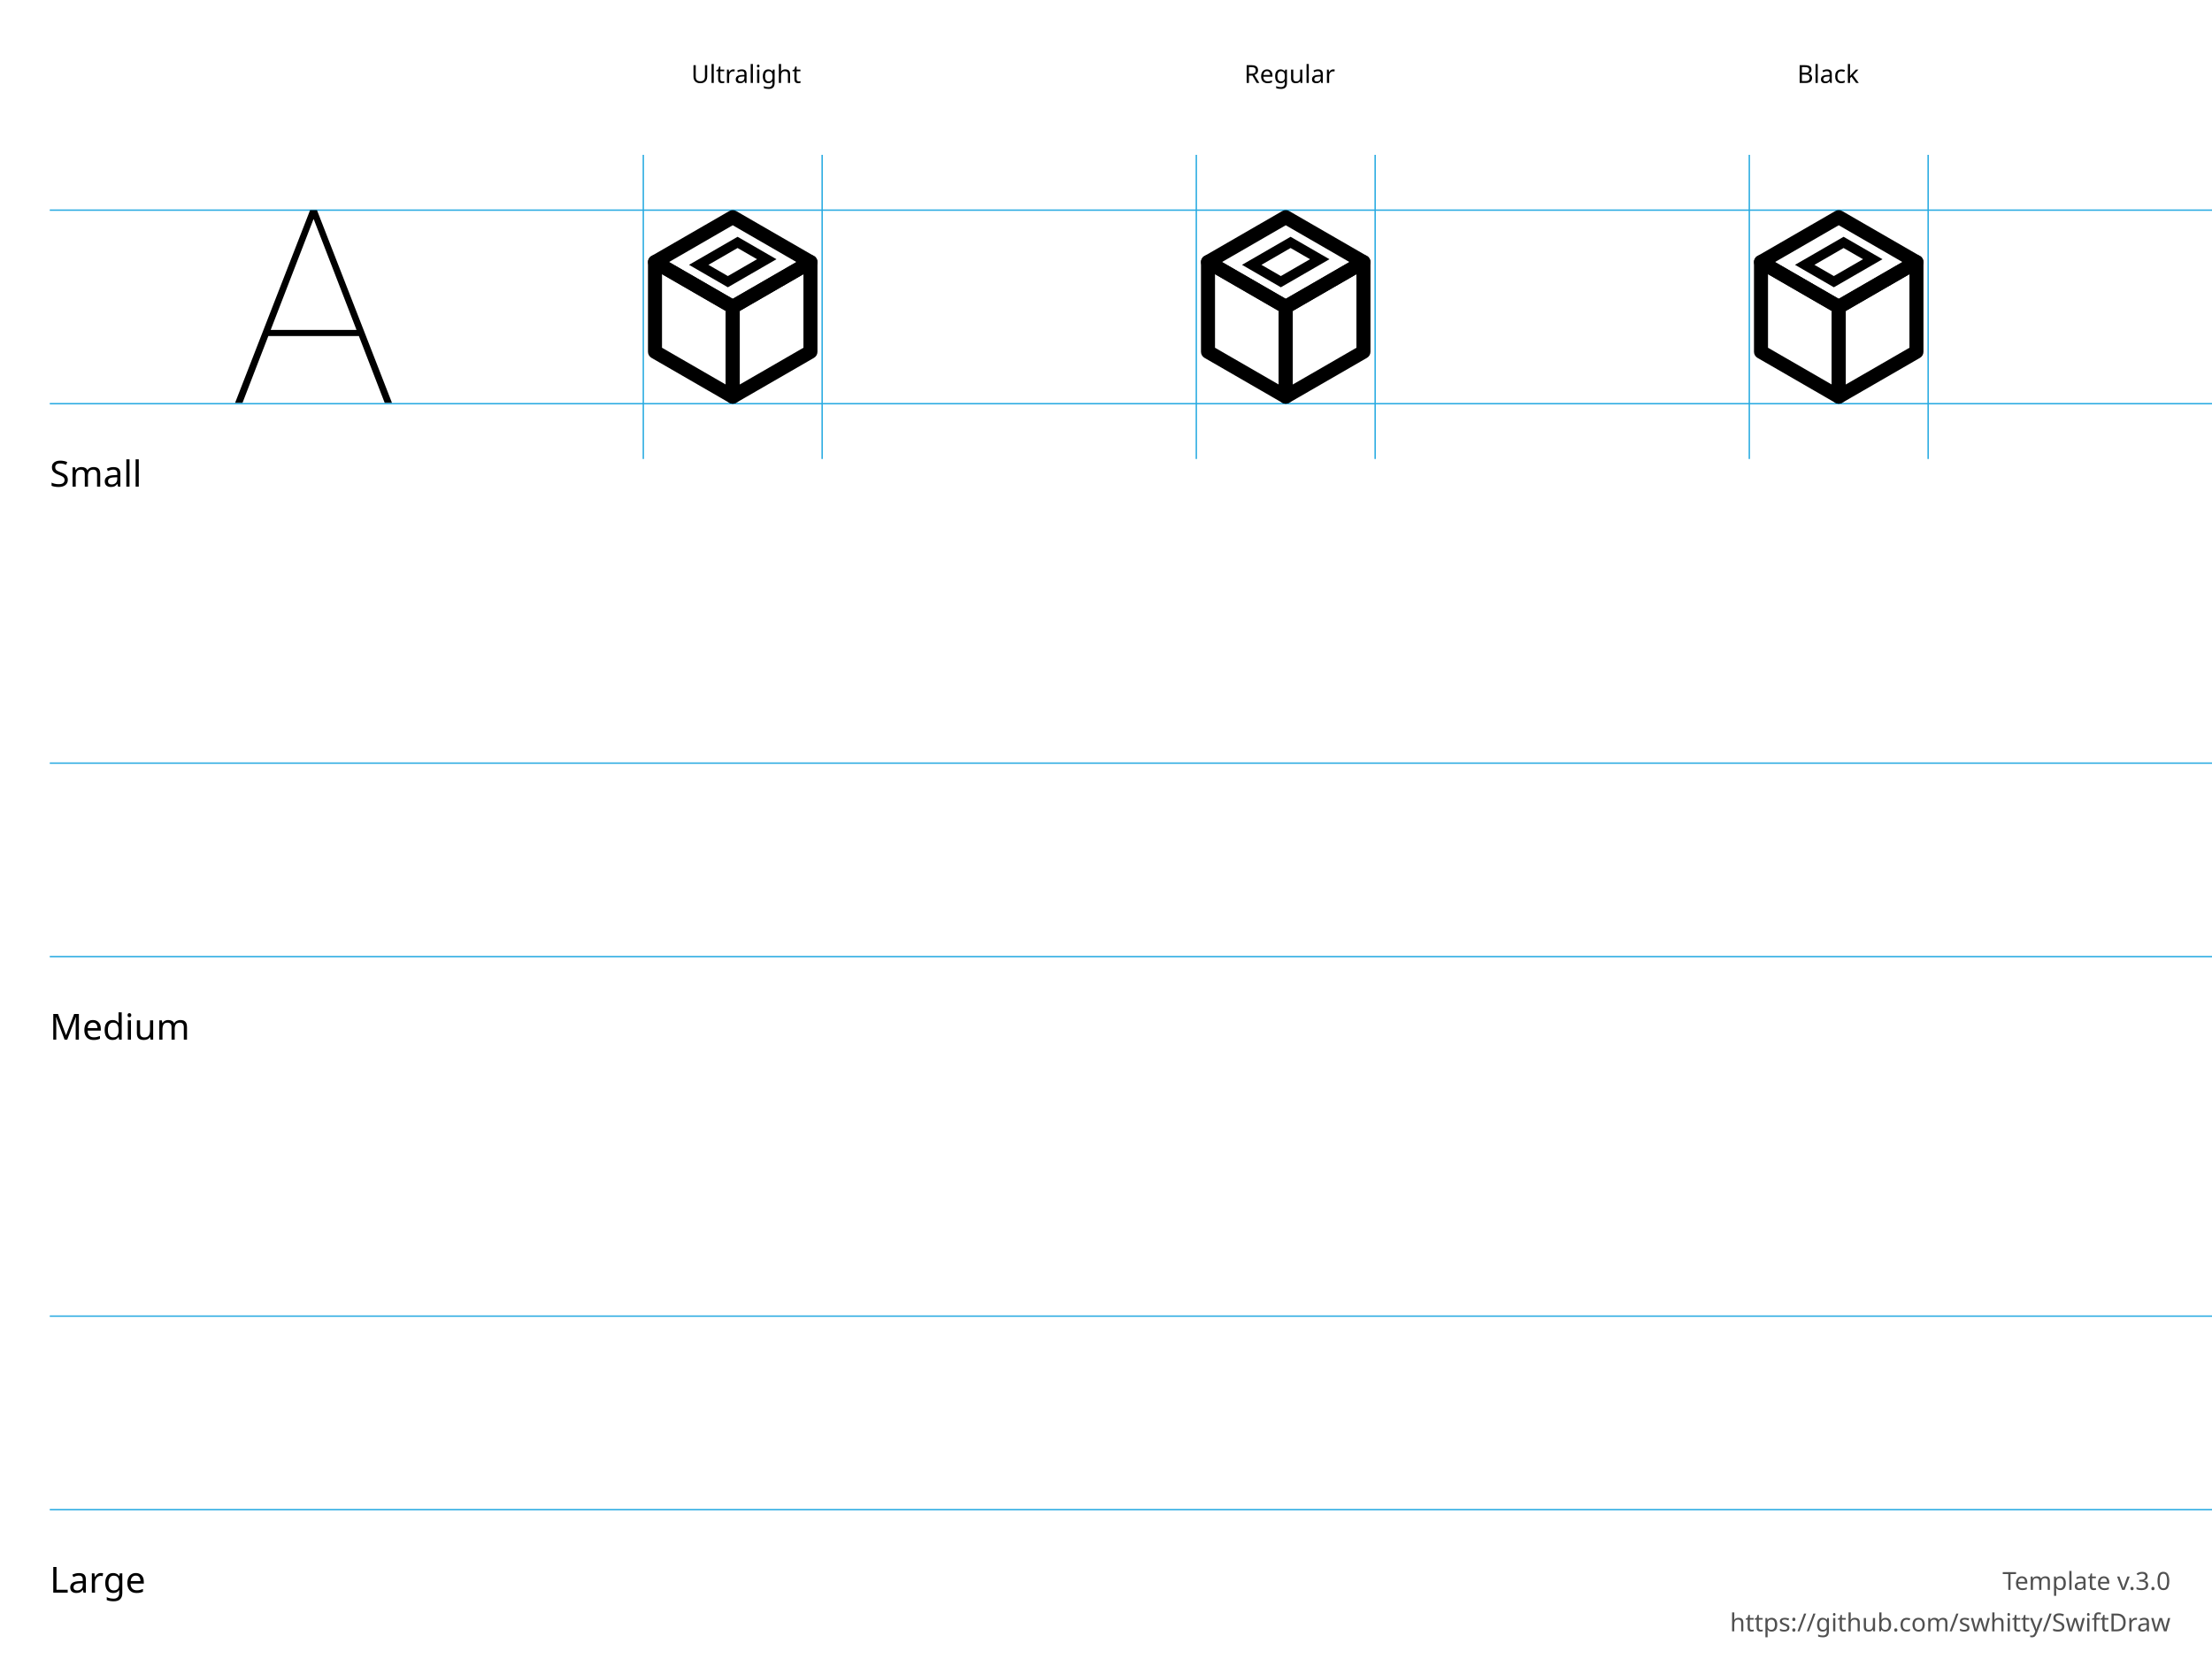
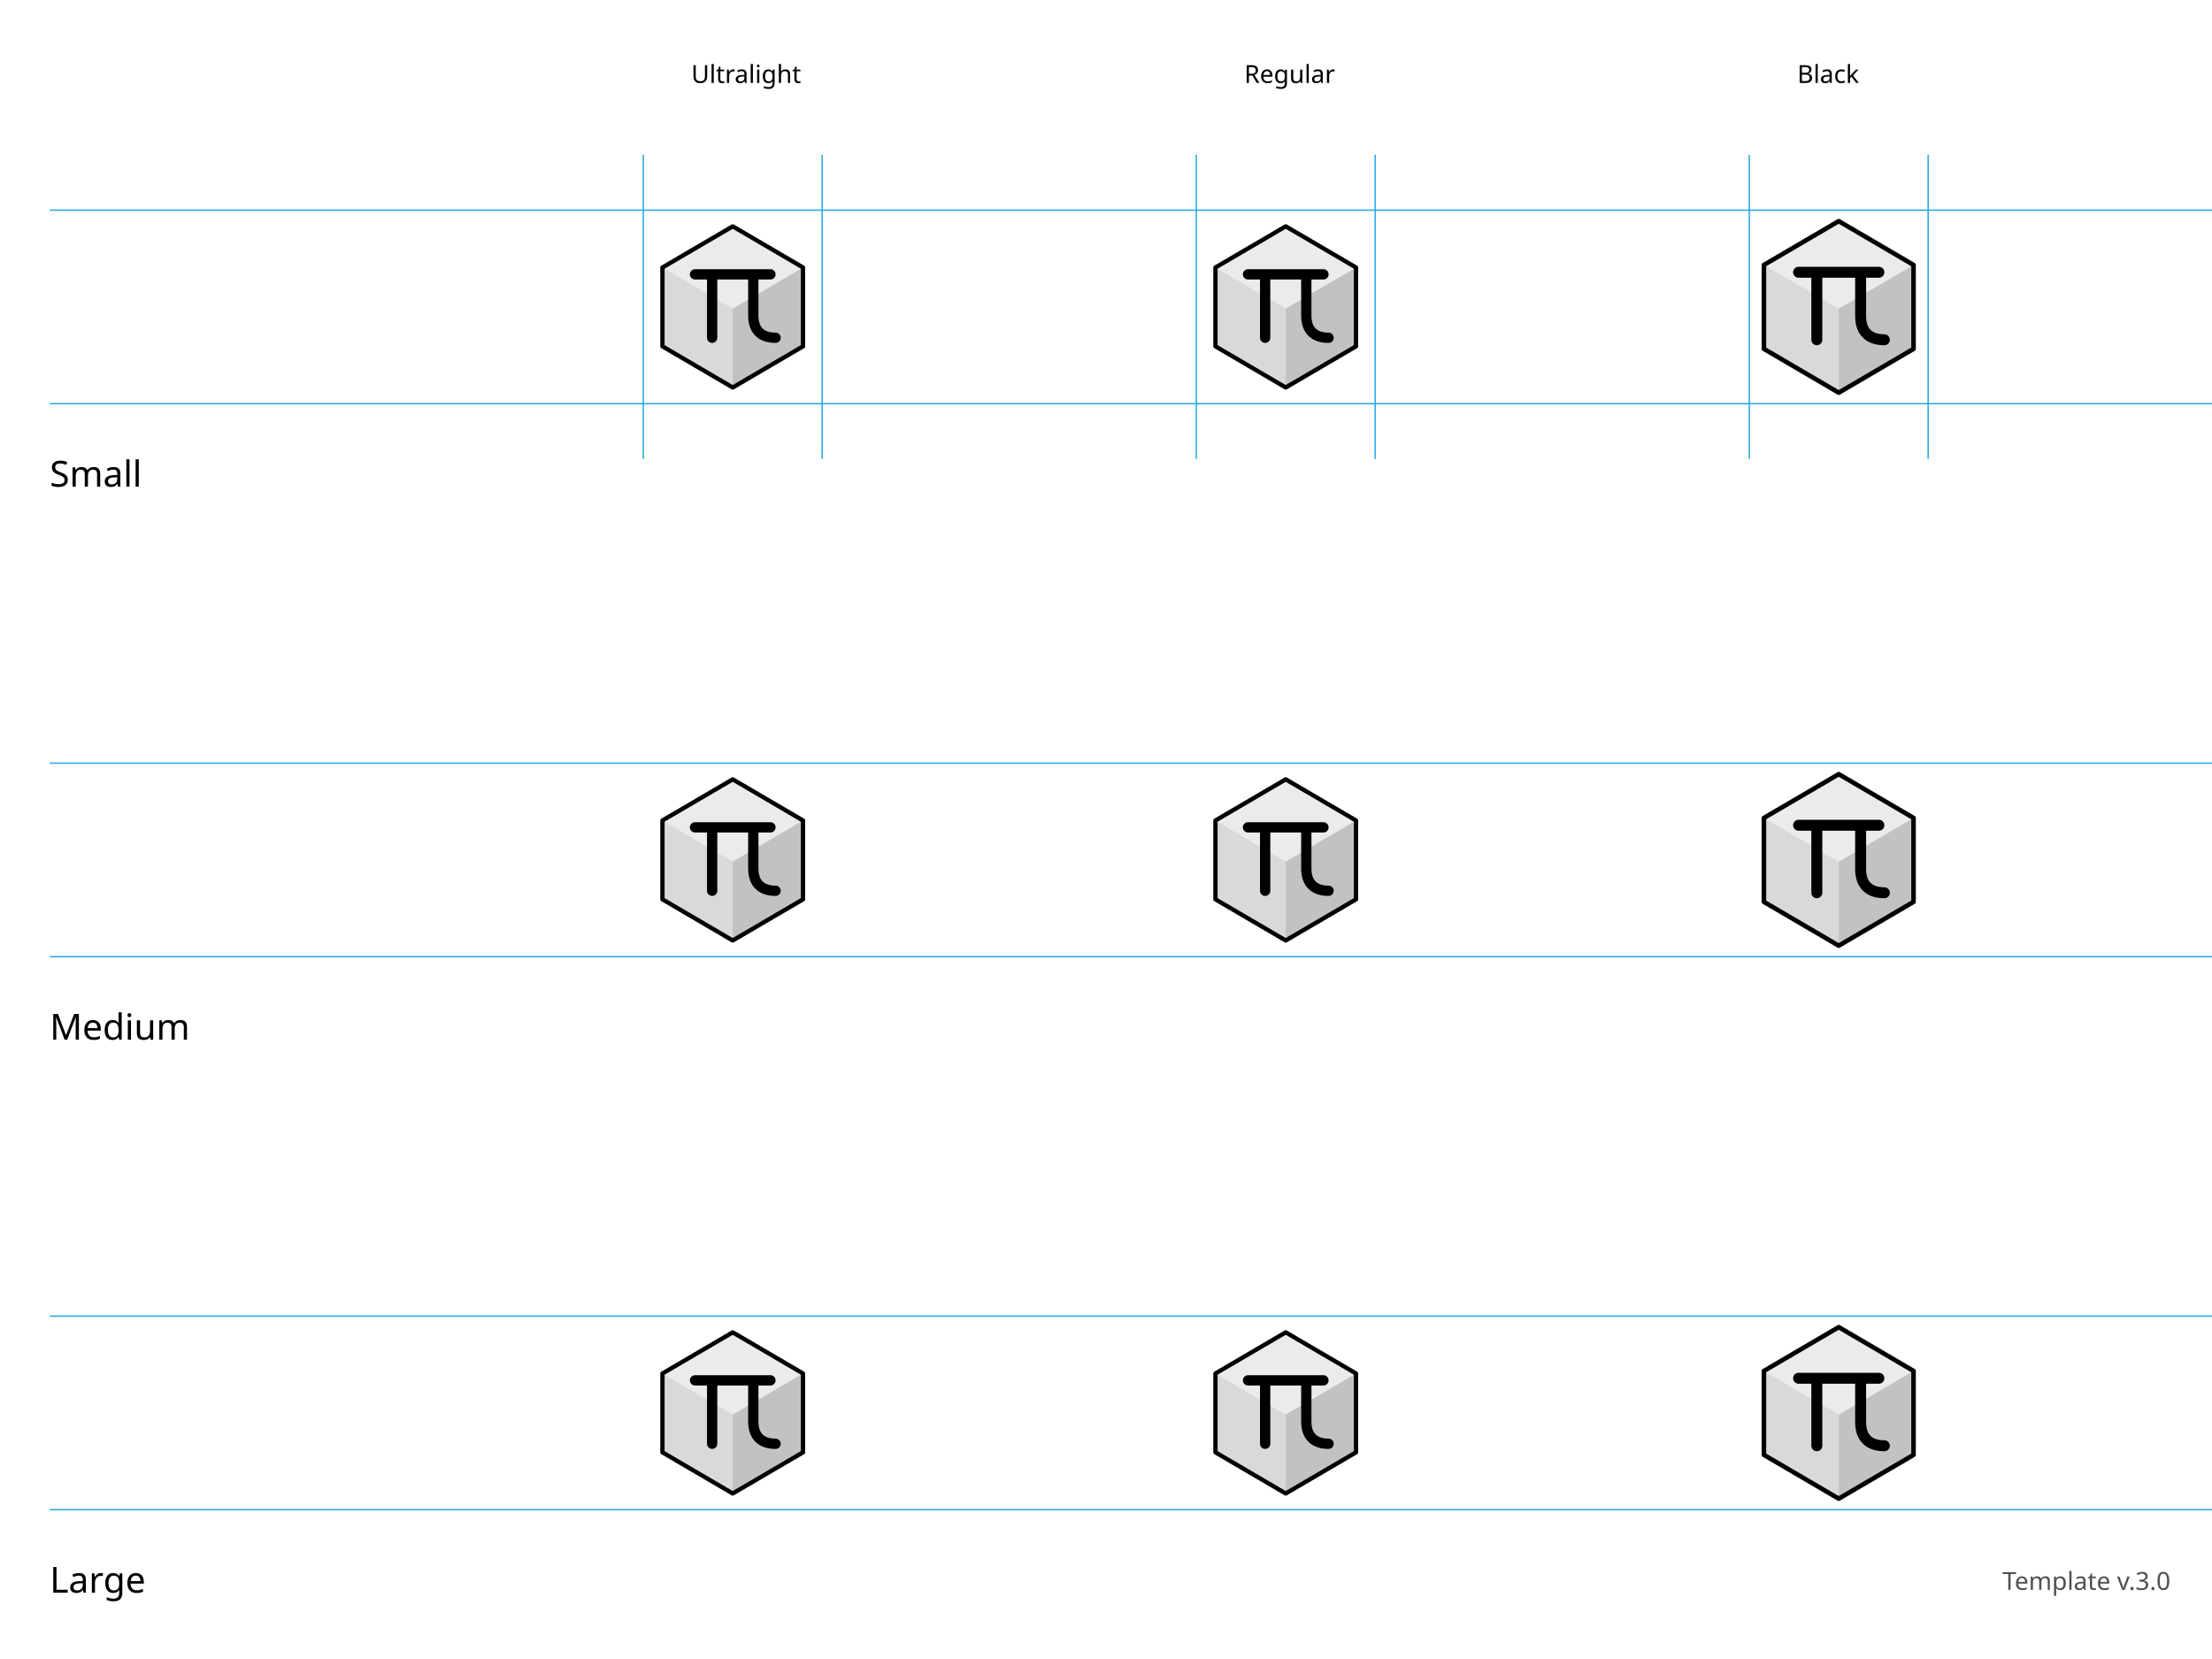
<svg xmlns="http://www.w3.org/2000/svg" height="600" width="800">
  <g id="Notes" font-family="LucidaGrande, 'Lucida Grande', sans-serif" font-size="13">
    <rect fill="white" height="600.0" width="800.0" x="0.0" y="0.0" />
    <g font-size="13">
      <text x="18.0" y="176.0">Small</text>
      <text x="18.0" y="376.0">Medium</text>
      <text x="18.0" y="576.0">Large</text>
    </g>
    <g font-size="9">
      <text x="250.0" y="30.0">Ultralight</text>
      <text x="450.0" y="30.0">Regular</text>
      <text x="650.0" y="30.0">Black</text>
      <text id="template-version" fill="#505050" text-anchor="end" x="785.0" y="575.0">Template v.3.0</text>
-       <a href="https://github.com/swhitty/SwiftDraw">
-         <text fill="#505050" text-anchor="end" x="785.0" y="590.0">https://github.com/swhitty/SwiftDraw</text>
-       </a>
    </g>
  </g>
  <g id="Guides" stroke="rgb(39, 170, 225)" stroke-width="0.5">
    <path id="Capline-S" d="M18,76 l800,0" />
-     <path id="H-reference" d="M85,145.755 L87.685,145.755 L113.369,79.287 L114.052,79.287 L114.052,76 L112.148,76 L85,145.755 Z M95.693,121.536 L130.996,121.536 L130.263,119.313 L96.474,119.313 L95.693,121.536 Z M139.15,145.755 L141.787,145.755 L114.638,76 L113.466,76 L113.466,79.287 L139.15,145.755 Z" stroke="none" transform="translate(0,0)" />
    <path id="Baseline-S" d="M18,146 l800,0" />
+     <path id="Capline-M" d="M18,276 l800,0" />
+     <path id="Baseline-M" d="M18,346 l800,0" />
+     <path id="Capline-L" d="M18,476 l800,0" />
+     <path id="Baseline-L" d="M18,546 l800,0" />
    <path id="left-margin-Ultralight-S" d="M232.661,56 l0,110" />
    <path id="right-margin-Ultralight-S" d="M297.339,56 l0,110" />
    <path id="left-margin-Regular-S" d="M432.661,56 l0,110" />
    <path id="right-margin-Regular-S" d="M497.339,56 l0,110" />
    <path id="left-margin-Black-S" d="M632.661,56 l0,110" />
    <path id="right-margin-Black-S" d="M697.339,56 l0,110" />
-     <path id="Capline-M" d="M18,276 l800,0" />
-     <path id="Baseline-M" d="M18,346 l800,0" />
-     <path id="Capline-L" d="M18,476 l800,0" />
-     <path id="Baseline-L" d="M18,546 l800,0" />
  </g>
+   <defs>
+     <g id="pichamber-mark" fill="none" stroke="black" stroke-linecap="round" stroke-linejoin="round">
+       <path d="M50 3 91 27 50 51 9 27Z" fill="black" fill-opacity=".08" stroke="none" />
+       <path d="M9 27 50 51V97L9 73Z" fill="black" fill-opacity=".15" stroke="none" />
+       <path d="M50 51 91 27V73L50 97Z" fill="black" fill-opacity=".24" stroke="none" />
+       <path d="M50 3 91 27V73L50 97 9 73V27Z" stroke-width="2.5" />
+       <path d="M28 31H72 M38 31V68 M62 31V55C62 64 67 68 75 68" stroke-width="6" />
+     </g>
+   </defs>
  <g id="Symbols">
-     <g id="Ultralight-S" transform="translate(0,0)">
-       <path d="M266.268,108.802 L238.156,92.571 C236.465,91.595 234.352,92.815 234.352,94.767 L234.352,127.229 C234.352,128.135 234.835,128.972 235.62,129.425 L263.732,145.656 C265.423,146.633 267.536,145.412 267.536,143.46 L267.536,110.998 C267.536,110.092 267.053,109.255 266.268,108.802 Z M263.732,113.194 L262.464,110.998 L262.464,143.46 L266.268,141.264 L238.156,125.033 L239.424,127.229 L239.424,94.767 L235.62,96.963 L263.732,113.194 Z" />
-       <path d="M266.268,113.194 L294.38,96.963 L290.576,94.767 L290.576,127.229 L291.844,125.033 L263.732,141.264 L267.536,143.46 L267.536,110.998 L266.268,113.194 Z M263.732,108.802 C262.947,109.255 262.464,110.092 262.464,110.998 L262.464,143.46 C262.464,145.412 264.577,146.633 266.268,145.656 L294.38,129.425 C295.165,128.972 295.648,128.135 295.648,127.229 L295.648,94.767 C295.648,92.815 293.535,91.595 291.844,92.571 L263.732,108.802 Z" />
-       <path d="M263.732,76.34 L235.62,92.571 C233.929,93.547 233.929,95.987 235.62,96.963 L263.732,113.194 C264.517,113.647 265.483,113.647 266.268,113.194 L294.38,96.963 C296.071,95.987 296.071,93.547 294.38,92.571 L266.268,76.34 C265.483,75.887 264.517,75.887 263.732,76.34 Z M266.268,80.732 L263.732,80.732 L291.844,96.963 L291.844,92.571 L263.732,108.802 L266.268,108.802 L238.156,92.571 L238.156,96.963 L266.268,80.732 Z" />
-       <path d="M266.757,85.637 L280.813,93.753 L263.243,103.897 L249.187,95.782 Z M266.757,89.695 L256.215,95.782 L263.243,99.839 L273.785,93.753 Z" />
-     </g>
-     <g id="Regular-S" transform="translate(0,0)">
-       <path d="M466.268,108.802 L438.156,92.571 C436.465,91.595 434.352,92.815 434.352,94.767 L434.352,127.229 C434.352,128.135 434.835,128.972 435.62,129.425 L463.732,145.656 C465.423,146.633 467.536,145.412 467.536,143.46 L467.536,110.998 C467.536,110.092 467.053,109.255 466.268,108.802 Z M463.732,113.194 L462.464,110.998 L462.464,143.46 L466.268,141.264 L438.156,125.033 L439.424,127.229 L439.424,94.767 L435.62,96.963 L463.732,113.194 Z" />
-       <path d="M466.268,113.194 L494.38,96.963 L490.576,94.767 L490.576,127.229 L491.844,125.033 L463.732,141.264 L467.536,143.46 L467.536,110.998 L466.268,113.194 Z M463.732,108.802 C462.947,109.255 462.464,110.092 462.464,110.998 L462.464,143.46 C462.464,145.412 464.577,146.633 466.268,145.656 L494.38,129.425 C495.165,128.972 495.648,128.135 495.648,127.229 L495.648,94.767 C495.648,92.815 493.535,91.595 491.844,92.571 L463.732,108.802 Z" />
-       <path d="M463.732,76.34 L435.62,92.571 C433.929,93.547 433.929,95.987 435.62,96.963 L463.732,113.194 C464.517,113.647 465.483,113.647 466.268,113.194 L494.38,96.963 C496.071,95.987 496.071,93.547 494.38,92.571 L466.268,76.34 C465.483,75.887 464.517,75.887 463.732,76.34 Z M466.268,80.732 L463.732,80.732 L491.844,96.963 L491.844,92.571 L463.732,108.802 L466.268,108.802 L438.156,92.571 L438.156,96.963 L466.268,80.732 Z" />
-       <path d="M466.757,85.637 L480.813,93.753 L463.243,103.897 L449.187,95.782 Z M466.757,89.695 L456.215,95.782 L463.243,99.839 L473.785,93.753 Z" />
-     </g>
-     <g id="Black-S" transform="translate(0,0)">
-       <path d="M666.268,108.802 L638.156,92.571 C636.465,91.595 634.352,92.815 634.352,94.767 L634.352,127.229 C634.352,128.135 634.835,128.972 635.62,129.425 L663.732,145.656 C665.423,146.633 667.536,145.412 667.536,143.46 L667.536,110.998 C667.536,110.092 667.053,109.255 666.268,108.802 Z M663.732,113.194 L662.464,110.998 L662.464,143.46 L666.268,141.264 L638.156,125.033 L639.424,127.229 L639.424,94.767 L635.62,96.963 L663.732,113.194 Z" />
-       <path d="M666.268,113.194 L694.38,96.963 L690.576,94.767 L690.576,127.229 L691.844,125.033 L663.732,141.264 L667.536,143.46 L667.536,110.998 L666.268,113.194 Z M663.732,108.802 C662.947,109.255 662.464,110.092 662.464,110.998 L662.464,143.46 C662.464,145.412 664.577,146.633 666.268,145.656 L694.38,129.425 C695.165,128.972 695.648,128.135 695.648,127.229 L695.648,94.767 C695.648,92.815 693.535,91.595 691.844,92.571 L663.732,108.802 Z" />
-       <path d="M663.732,76.34 L635.62,92.571 C633.929,93.547 633.929,95.987 635.62,96.963 L663.732,113.194 C664.517,113.647 665.483,113.647 666.268,113.194 L694.38,96.963 C696.071,95.987 696.071,93.547 694.38,92.571 L666.268,76.34 C665.483,75.887 664.517,75.887 663.732,76.34 Z M666.268,80.732 L663.732,80.732 L691.844,96.963 L691.844,92.571 L663.732,108.802 L666.268,108.802 L638.156,92.571 L638.156,96.963 L666.268,80.732 Z" />
-       <path d="M666.757,85.637 L680.813,93.753 L663.243,103.897 L649.187,95.782 Z M666.757,89.695 L656.215,95.782 L663.243,99.839 L673.785,93.753 Z" />
-     </g>
+     <use href="#pichamber-mark" transform="translate(265 111) scale(0.62) translate(-50 -50)" />
+     <use href="#pichamber-mark" transform="translate(465 111) scale(0.62) translate(-50 -50)" />
+     <use href="#pichamber-mark" transform="translate(665 111) scale(0.66) translate(-50 -50)" />
+     <use href="#pichamber-mark" transform="translate(265 311) scale(0.62) translate(-50 -50)" />
+     <use href="#pichamber-mark" transform="translate(465 311) scale(0.62) translate(-50 -50)" />
+     <use href="#pichamber-mark" transform="translate(665 311) scale(0.66) translate(-50 -50)" />
+     <use href="#pichamber-mark" transform="translate(265 511) scale(0.62) translate(-50 -50)" />
+     <use href="#pichamber-mark" transform="translate(465 511) scale(0.62) translate(-50 -50)" />
+     <use href="#pichamber-mark" transform="translate(665 511) scale(0.66) translate(-50 -50)" />
  </g>
</svg>
